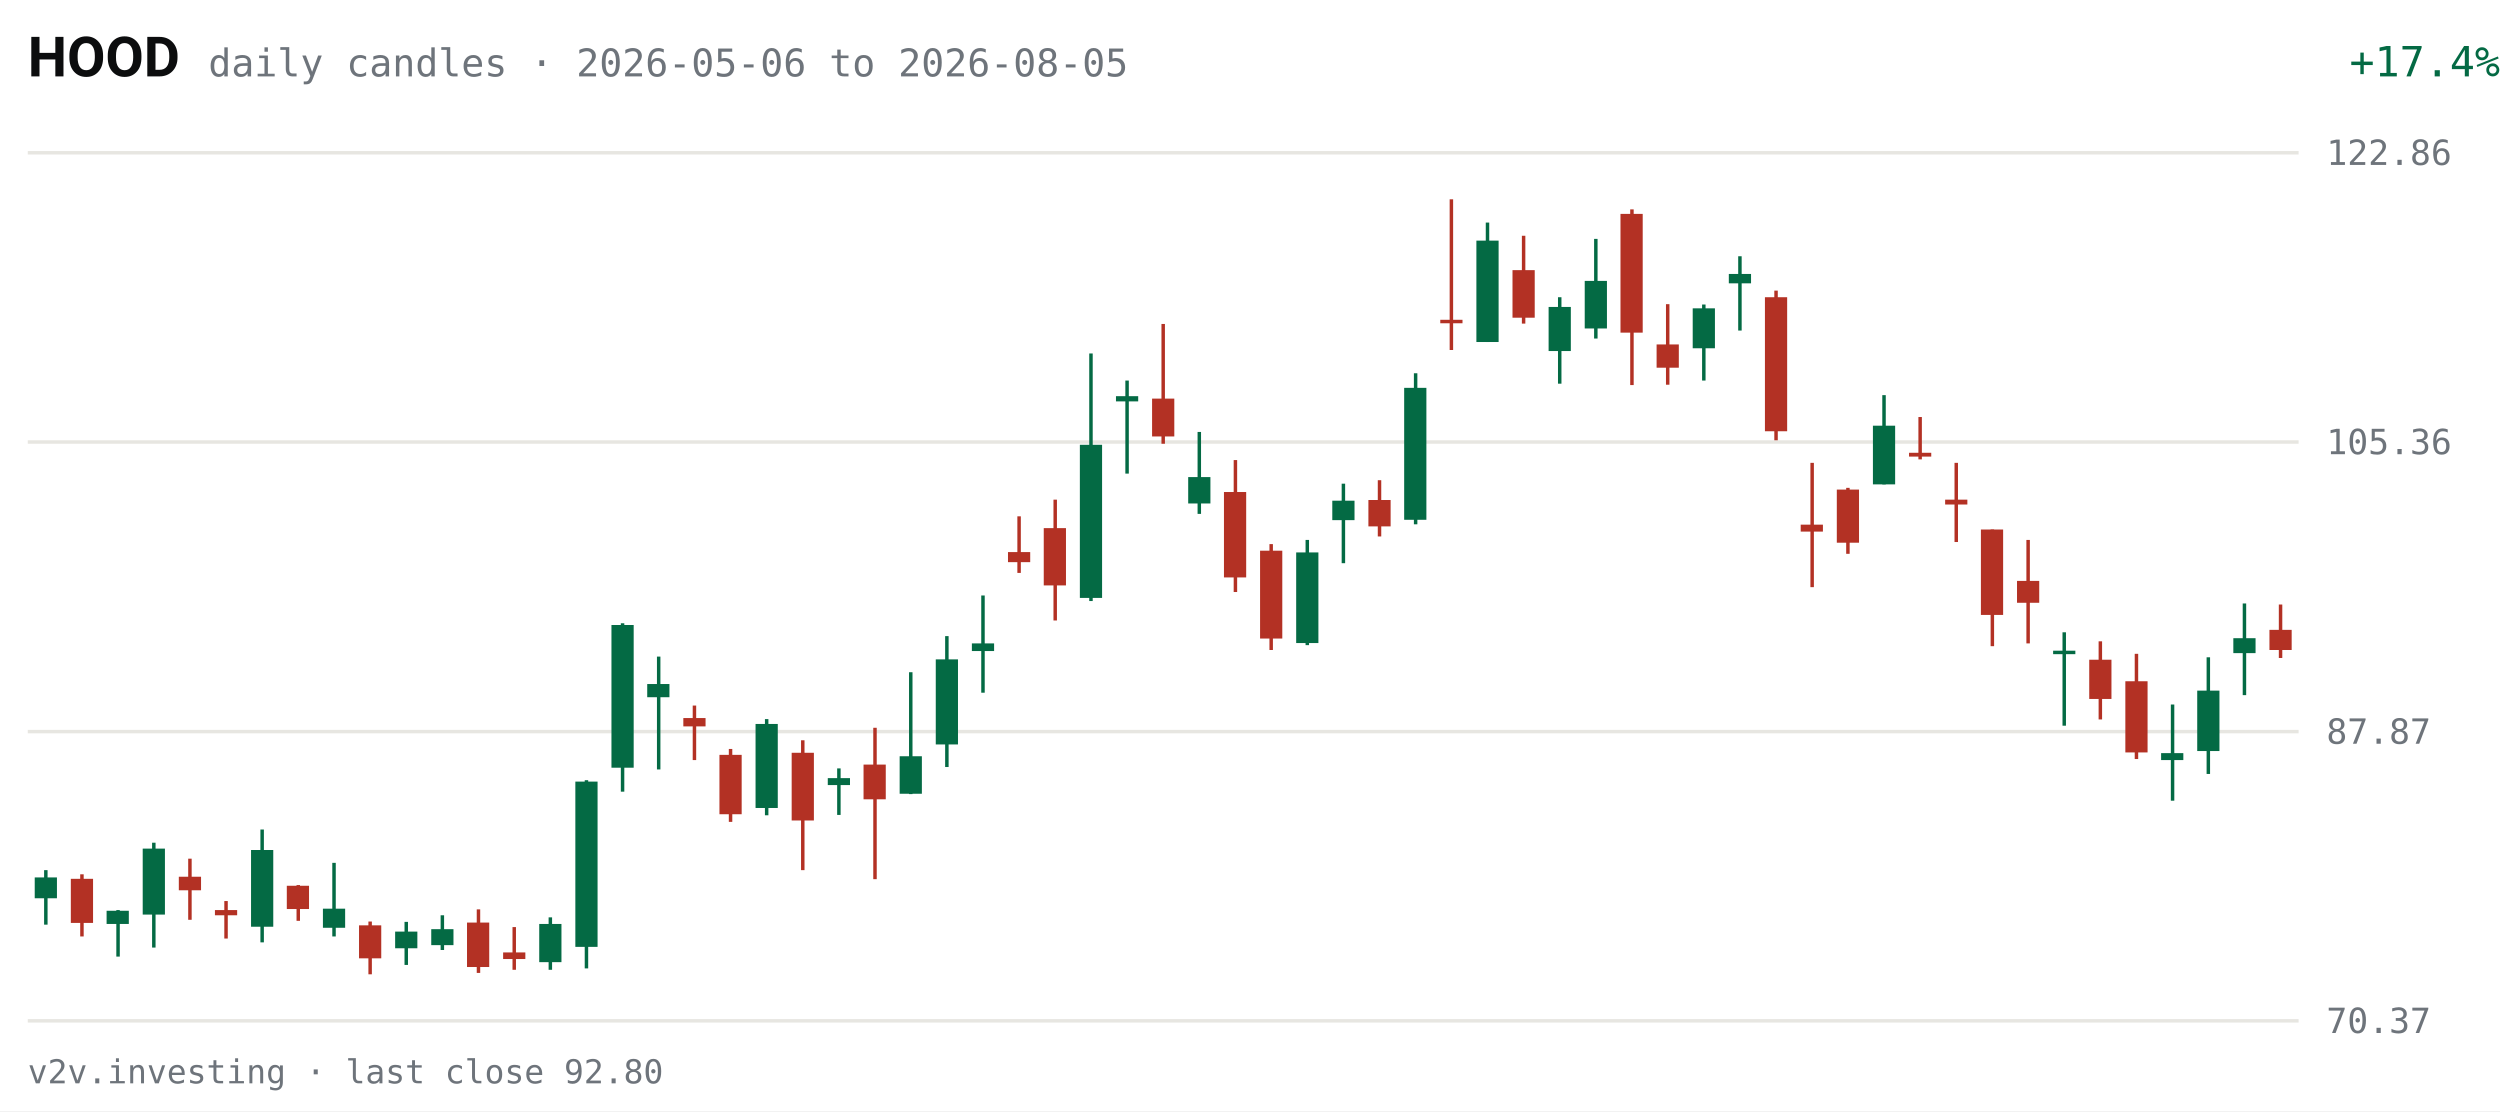
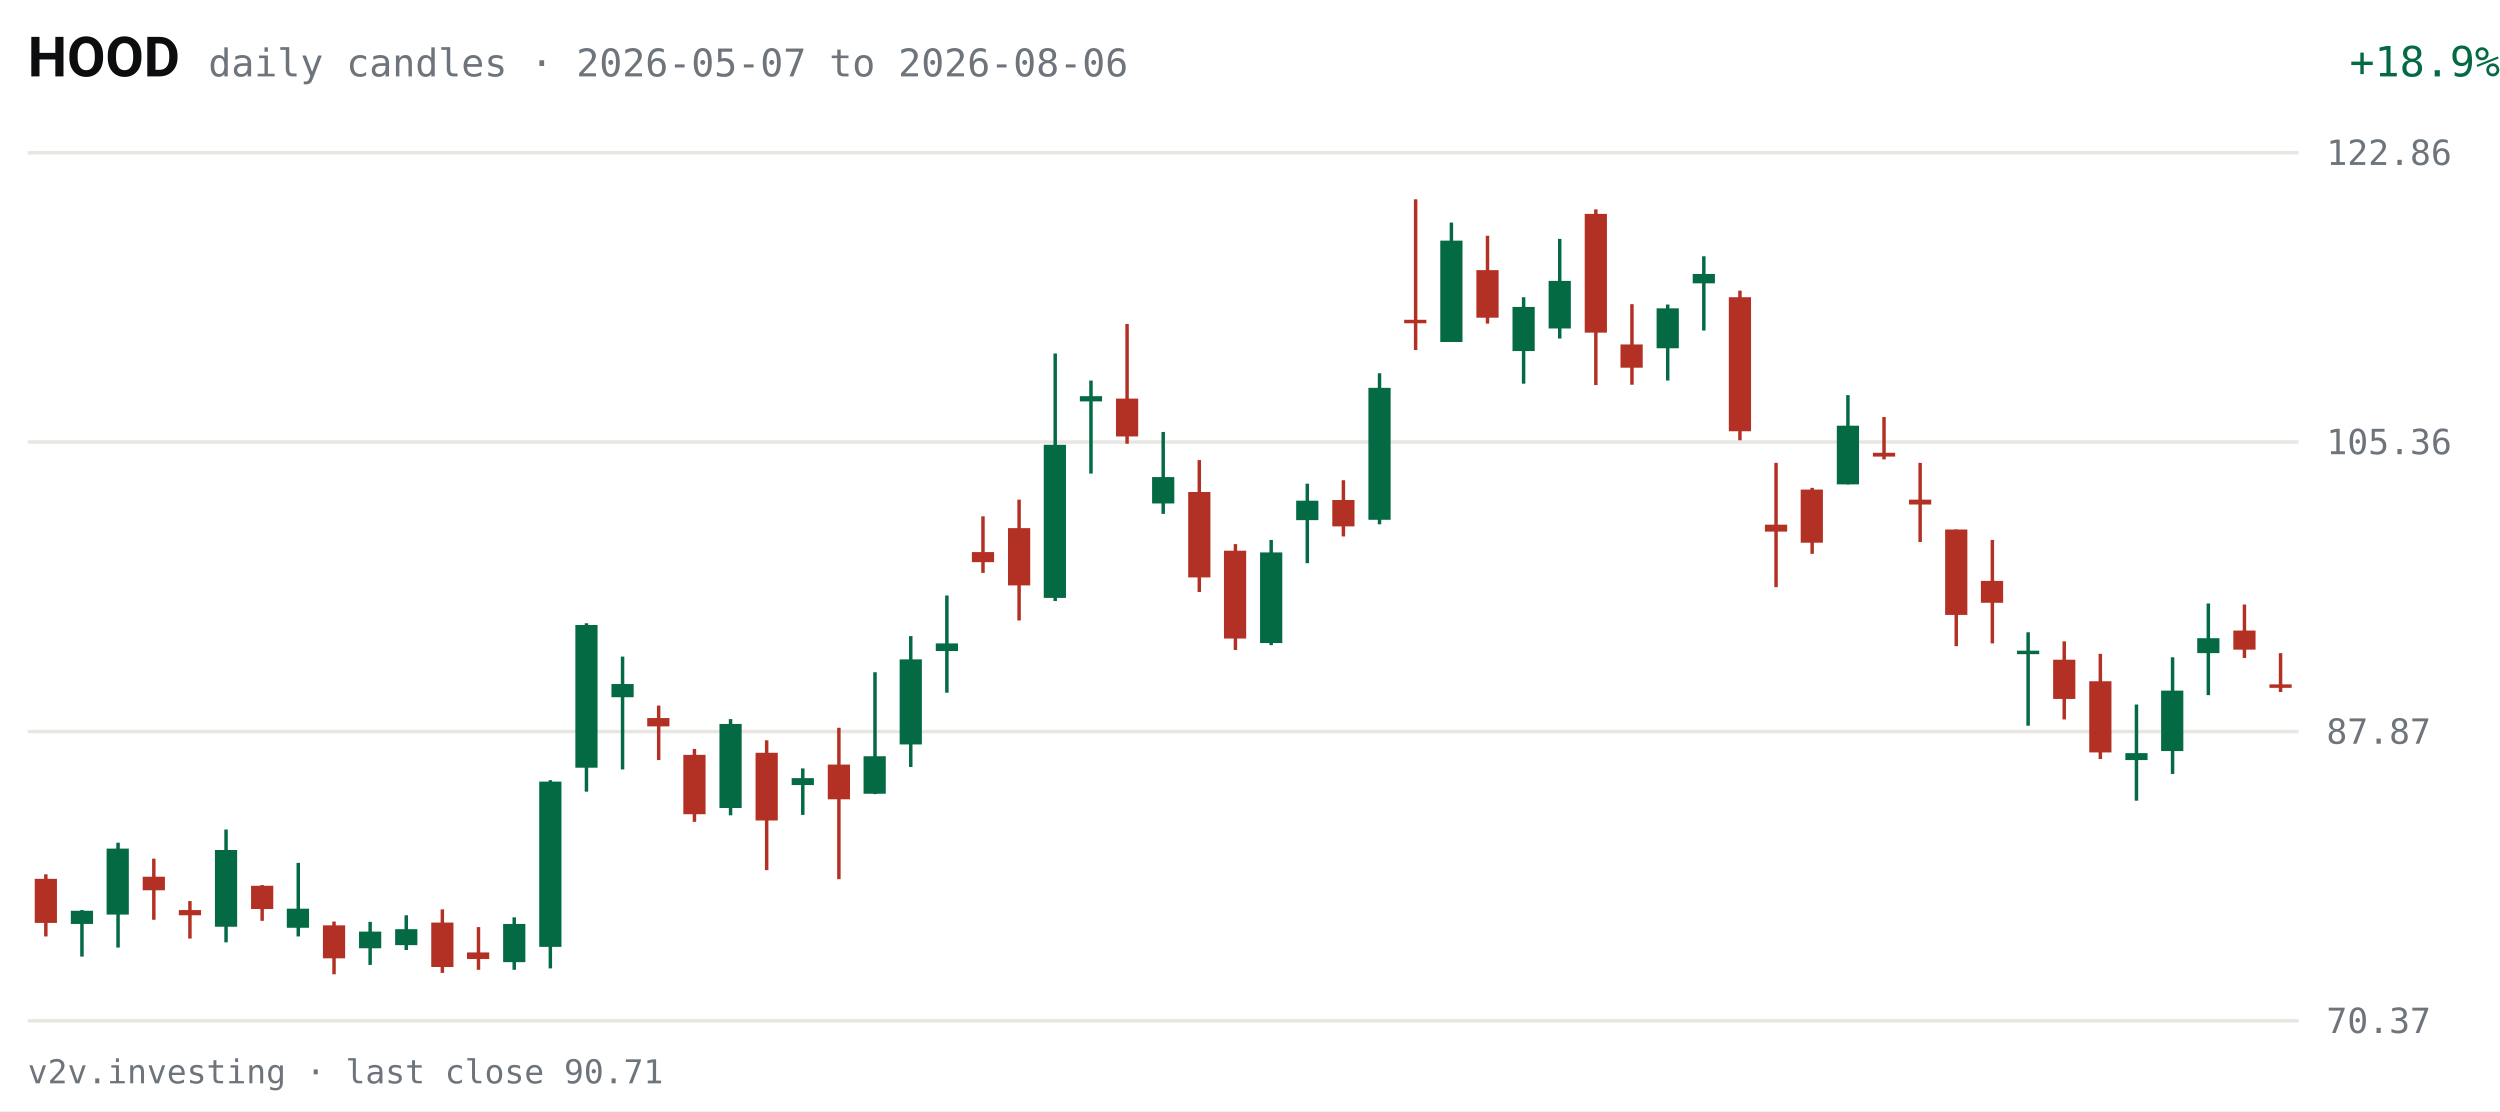
<svg xmlns="http://www.w3.org/2000/svg" viewBox="0 0 720 320" width="720" height="320" role="img" aria-label="HOOD daily candles, last 63 sessions">
  <rect width="720" height="320" fill="#FFFFFF" />
  <text x="8" y="22" fill="#0C0D0E" font-size="16" font-weight="600" font-family="system-ui,-apple-system,Segoe UI,Roboto,sans-serif">HOOD</text>
-   <text x="60" y="22" fill="#6E747B" font-size="11" font-family="ui-monospace,SFMono-Regular,Menlo,Consolas,monospace">daily candles · 2026-05-06 to 2026-08-05</text>
-   <text x="670" y="22" fill="#046A44" font-size="12" text-anchor="end" font-family="ui-monospace,SFMono-Regular,Menlo,Consolas,monospace" transform="translate(50,0)">+17.4%</text>
+   <text x="60" y="22" fill="#6E747B" font-size="11" font-family="ui-monospace,SFMono-Regular,Menlo,Consolas,monospace">daily candles · 2026-05-07 to 2026-08-06</text>
+   <text x="670" y="22" fill="#046A44" font-size="12" text-anchor="end" font-family="ui-monospace,SFMono-Regular,Menlo,Consolas,monospace" transform="translate(50,0)">+18.9%</text>
  <g font-family="ui-monospace,SFMono-Regular,Menlo,Consolas,monospace">
    <line x1="8" y1="294.0" x2="662" y2="294.0" stroke="#E7E6E1" stroke-width="1" />
    <text x="670" y="297.5" fill="#6E747B" font-size="10">70.37</text>
    <line x1="8" y1="210.7" x2="662" y2="210.7" stroke="#E7E6E1" stroke-width="1" />
    <text x="670" y="214.2" fill="#6E747B" font-size="10">87.87</text>
    <line x1="8" y1="127.3" x2="662" y2="127.3" stroke="#E7E6E1" stroke-width="1" />
    <text x="670" y="130.8" fill="#6E747B" font-size="10">105.36</text>
    <line x1="8" y1="44.0" x2="662" y2="44.0" stroke="#E7E6E1" stroke-width="1" />
    <text x="670" y="47.5" fill="#6E747B" font-size="10">122.86</text>
-     <line x1="13.2" y1="250.6" x2="13.2" y2="266.3" stroke="#046A44" stroke-width="1" />
-     <rect x="10.0" y="252.7" width="6.4" height="6.0" fill="#046A44" />
-     <line x1="23.6" y1="251.8" x2="23.6" y2="269.7" stroke="#B33124" stroke-width="1" />
-     <rect x="20.4" y="253.1" width="6.4" height="12.7" fill="#B33124" />
-     <line x1="34.0" y1="262.1" x2="34.0" y2="275.5" stroke="#046A44" stroke-width="1" />
-     <rect x="30.7" y="262.3" width="6.4" height="3.8" fill="#046A44" />
-     <line x1="44.3" y1="242.7" x2="44.3" y2="272.9" stroke="#046A44" stroke-width="1" />
-     <rect x="41.1" y="244.4" width="6.4" height="19.0" fill="#046A44" />
-     <line x1="54.7" y1="247.3" x2="54.7" y2="264.9" stroke="#B33124" stroke-width="1" />
-     <rect x="51.5" y="252.5" width="6.4" height="3.9" fill="#B33124" />
-     <line x1="65.1" y1="259.5" x2="65.1" y2="270.3" stroke="#B33124" stroke-width="1" />
-     <rect x="61.9" y="262.1" width="6.4" height="1.5" fill="#B33124" />
-     <line x1="75.5" y1="238.9" x2="75.5" y2="271.4" stroke="#046A44" stroke-width="1" />
-     <rect x="72.3" y="244.8" width="6.4" height="22.1" fill="#046A44" />
-     <line x1="85.9" y1="254.9" x2="85.9" y2="265.2" stroke="#B33124" stroke-width="1" />
-     <rect x="82.6" y="255.1" width="6.4" height="6.7" fill="#B33124" />
-     <line x1="96.2" y1="248.5" x2="96.2" y2="269.7" stroke="#046A44" stroke-width="1" />
-     <rect x="93.0" y="261.7" width="6.4" height="5.5" fill="#046A44" />
-     <line x1="106.6" y1="265.4" x2="106.6" y2="280.6" stroke="#B33124" stroke-width="1" />
-     <rect x="103.4" y="266.5" width="6.4" height="9.5" fill="#B33124" />
-     <line x1="117.0" y1="265.5" x2="117.0" y2="277.9" stroke="#046A44" stroke-width="1" />
-     <rect x="113.8" y="268.3" width="6.4" height="4.8" fill="#046A44" />
-     <line x1="127.4" y1="263.6" x2="127.4" y2="273.6" stroke="#046A44" stroke-width="1" />
-     <rect x="124.2" y="267.6" width="6.4" height="4.6" fill="#046A44" />
-     <line x1="137.8" y1="261.9" x2="137.8" y2="280.2" stroke="#B33124" stroke-width="1" />
-     <rect x="134.5" y="265.7" width="6.4" height="12.8" fill="#B33124" />
-     <line x1="148.1" y1="267.0" x2="148.1" y2="279.3" stroke="#B33124" stroke-width="1" />
-     <rect x="144.9" y="274.3" width="6.4" height="1.9" fill="#B33124" />
-     <line x1="158.5" y1="264.2" x2="158.5" y2="279.3" stroke="#046A44" stroke-width="1" />
-     <rect x="155.3" y="266.1" width="6.4" height="11.0" fill="#046A44" />
-     <line x1="168.9" y1="224.7" x2="168.9" y2="278.9" stroke="#046A44" stroke-width="1" />
-     <rect x="165.7" y="225.1" width="6.4" height="47.6" fill="#046A44" />
-     <line x1="179.3" y1="179.5" x2="179.3" y2="228.0" stroke="#046A44" stroke-width="1" />
-     <rect x="176.1" y="180.0" width="6.4" height="41.1" fill="#046A44" />
-     <line x1="189.7" y1="189.1" x2="189.7" y2="221.6" stroke="#046A44" stroke-width="1" />
-     <rect x="186.4" y="197.0" width="6.4" height="3.8" fill="#046A44" />
-     <line x1="200.0" y1="203.2" x2="200.0" y2="218.9" stroke="#B33124" stroke-width="1" />
-     <rect x="196.8" y="206.8" width="6.4" height="2.4" fill="#B33124" />
-     <line x1="210.4" y1="215.7" x2="210.4" y2="236.7" stroke="#B33124" stroke-width="1" />
-     <rect x="207.2" y="217.4" width="6.4" height="17.1" fill="#B33124" />
-     <line x1="220.8" y1="207.1" x2="220.8" y2="234.8" stroke="#046A44" stroke-width="1" />
-     <rect x="217.6" y="208.5" width="6.4" height="24.2" fill="#046A44" />
-     <line x1="231.2" y1="213.2" x2="231.2" y2="250.6" stroke="#B33124" stroke-width="1" />
-     <rect x="228.0" y="216.8" width="6.4" height="19.5" fill="#B33124" />
-     <line x1="241.6" y1="221.3" x2="241.6" y2="234.7" stroke="#046A44" stroke-width="1" />
-     <rect x="238.4" y="224.1" width="6.4" height="2.0" fill="#046A44" />
-     <line x1="252.0" y1="209.6" x2="252.0" y2="253.2" stroke="#B33124" stroke-width="1" />
-     <rect x="248.7" y="220.2" width="6.4" height="10.0" fill="#B33124" />
-     <line x1="262.3" y1="193.6" x2="262.3" y2="228.7" stroke="#046A44" stroke-width="1" />
-     <rect x="259.1" y="217.8" width="6.4" height="10.8" fill="#046A44" />
-     <line x1="272.7" y1="183.2" x2="272.7" y2="220.9" stroke="#046A44" stroke-width="1" />
-     <rect x="269.5" y="189.9" width="6.4" height="24.5" fill="#046A44" />
-     <line x1="283.1" y1="171.5" x2="283.1" y2="199.5" stroke="#046A44" stroke-width="1" />
-     <rect x="279.9" y="185.3" width="6.4" height="2.2" fill="#046A44" />
-     <line x1="293.5" y1="148.7" x2="293.5" y2="165.0" stroke="#B33124" stroke-width="1" />
-     <rect x="290.3" y="159.0" width="6.4" height="2.9" fill="#B33124" />
-     <line x1="303.9" y1="143.9" x2="303.9" y2="178.7" stroke="#B33124" stroke-width="1" />
-     <rect x="300.6" y="152.1" width="6.4" height="16.5" fill="#B33124" />
-     <line x1="314.2" y1="101.8" x2="314.2" y2="173.1" stroke="#046A44" stroke-width="1" />
-     <rect x="311.0" y="128.1" width="6.4" height="44.1" fill="#046A44" />
-     <line x1="324.6" y1="109.6" x2="324.6" y2="136.4" stroke="#046A44" stroke-width="1" />
-     <rect x="321.4" y="114.1" width="6.4" height="1.5" fill="#046A44" />
-     <line x1="335.0" y1="93.3" x2="335.0" y2="127.8" stroke="#B33124" stroke-width="1" />
-     <rect x="331.8" y="114.8" width="6.4" height="10.9" fill="#B33124" />
-     <line x1="345.4" y1="124.4" x2="345.4" y2="148.0" stroke="#046A44" stroke-width="1" />
-     <rect x="342.2" y="137.4" width="6.4" height="7.6" fill="#046A44" />
-     <line x1="355.8" y1="132.5" x2="355.8" y2="170.5" stroke="#B33124" stroke-width="1" />
-     <rect x="352.5" y="141.7" width="6.4" height="24.6" fill="#B33124" />
-     <line x1="366.1" y1="156.7" x2="366.1" y2="187.2" stroke="#B33124" stroke-width="1" />
-     <rect x="362.9" y="158.6" width="6.4" height="25.3" fill="#B33124" />
-     <line x1="376.5" y1="155.5" x2="376.5" y2="185.8" stroke="#046A44" stroke-width="1" />
-     <rect x="373.3" y="159.1" width="6.4" height="26.1" fill="#046A44" />
-     <line x1="386.9" y1="139.3" x2="386.9" y2="162.2" stroke="#046A44" stroke-width="1" />
-     <rect x="383.7" y="144.2" width="6.4" height="5.6" fill="#046A44" />
-     <line x1="397.3" y1="138.3" x2="397.3" y2="154.5" stroke="#B33124" stroke-width="1" />
-     <rect x="394.1" y="144.0" width="6.4" height="7.6" fill="#B33124" />
-     <line x1="407.7" y1="107.5" x2="407.7" y2="151.0" stroke="#046A44" stroke-width="1" />
-     <rect x="404.4" y="111.7" width="6.4" height="38.0" fill="#046A44" />
-     <line x1="418.0" y1="57.4" x2="418.0" y2="100.8" stroke="#B33124" stroke-width="1" />
-     <rect x="414.8" y="92.1" width="6.4" height="1.0" fill="#B33124" />
-     <line x1="428.4" y1="64.1" x2="428.4" y2="98.5" stroke="#046A44" stroke-width="1" />
-     <rect x="425.2" y="69.3" width="6.4" height="29.2" fill="#046A44" />
-     <line x1="438.8" y1="67.9" x2="438.8" y2="93.2" stroke="#B33124" stroke-width="1" />
-     <rect x="435.6" y="77.8" width="6.4" height="13.7" fill="#B33124" />
-     <line x1="449.2" y1="85.6" x2="449.2" y2="110.5" stroke="#046A44" stroke-width="1" />
-     <rect x="446.0" y="88.4" width="6.4" height="12.7" fill="#046A44" />
-     <line x1="459.6" y1="68.8" x2="459.6" y2="97.5" stroke="#046A44" stroke-width="1" />
-     <rect x="456.4" y="80.9" width="6.4" height="13.7" fill="#046A44" />
-     <line x1="470.0" y1="60.3" x2="470.0" y2="110.9" stroke="#B33124" stroke-width="1" />
-     <rect x="466.7" y="61.6" width="6.4" height="34.2" fill="#B33124" />
-     <line x1="480.3" y1="87.6" x2="480.3" y2="110.8" stroke="#B33124" stroke-width="1" />
-     <rect x="477.1" y="99.2" width="6.4" height="6.7" fill="#B33124" />
-     <line x1="490.7" y1="87.7" x2="490.7" y2="109.6" stroke="#046A44" stroke-width="1" />
-     <rect x="487.5" y="88.8" width="6.4" height="11.5" fill="#046A44" />
-     <line x1="501.1" y1="73.8" x2="501.1" y2="95.2" stroke="#046A44" stroke-width="1" />
-     <rect x="497.9" y="78.9" width="6.4" height="2.7" fill="#046A44" />
-     <line x1="511.5" y1="83.7" x2="511.5" y2="126.8" stroke="#B33124" stroke-width="1" />
-     <rect x="508.3" y="85.6" width="6.4" height="38.6" fill="#B33124" />
-     <line x1="521.9" y1="133.3" x2="521.9" y2="169.1" stroke="#B33124" stroke-width="1" />
-     <rect x="518.6" y="151.1" width="6.4" height="2.0" fill="#B33124" />
-     <line x1="532.2" y1="140.5" x2="532.2" y2="159.5" stroke="#B33124" stroke-width="1" />
-     <rect x="529.0" y="141.0" width="6.4" height="15.3" fill="#B33124" />
-     <line x1="542.6" y1="113.8" x2="542.6" y2="139.5" stroke="#046A44" stroke-width="1" />
-     <rect x="539.4" y="122.6" width="6.4" height="16.9" fill="#046A44" />
-     <line x1="553.0" y1="120.1" x2="553.0" y2="132.3" stroke="#B33124" stroke-width="1" />
-     <rect x="549.8" y="130.4" width="6.4" height="1.1" fill="#B33124" />
-     <line x1="563.4" y1="133.3" x2="563.4" y2="156.1" stroke="#B33124" stroke-width="1" />
-     <rect x="560.2" y="143.9" width="6.4" height="1.4" fill="#B33124" />
-     <line x1="573.8" y1="152.5" x2="573.8" y2="186.1" stroke="#B33124" stroke-width="1" />
-     <rect x="570.5" y="152.5" width="6.4" height="24.6" fill="#B33124" />
-     <line x1="584.1" y1="155.5" x2="584.1" y2="185.3" stroke="#B33124" stroke-width="1" />
-     <rect x="580.9" y="167.3" width="6.4" height="6.3" fill="#B33124" />
-     <line x1="594.5" y1="182.1" x2="594.5" y2="209.0" stroke="#046A44" stroke-width="1" />
-     <rect x="591.3" y="187.4" width="6.4" height="1.0" fill="#046A44" />
-     <line x1="604.9" y1="184.7" x2="604.9" y2="207.2" stroke="#B33124" stroke-width="1" />
-     <rect x="601.7" y="190.0" width="6.4" height="11.3" fill="#B33124" />
-     <line x1="615.3" y1="188.3" x2="615.3" y2="218.6" stroke="#B33124" stroke-width="1" />
-     <rect x="612.1" y="196.2" width="6.4" height="20.5" fill="#B33124" />
-     <line x1="625.7" y1="202.9" x2="625.7" y2="230.6" stroke="#046A44" stroke-width="1" />
-     <rect x="622.4" y="216.9" width="6.4" height="2.0" fill="#046A44" />
-     <line x1="636.0" y1="189.3" x2="636.0" y2="222.9" stroke="#046A44" stroke-width="1" />
-     <rect x="632.8" y="198.9" width="6.4" height="17.4" fill="#046A44" />
-     <line x1="646.4" y1="173.8" x2="646.4" y2="200.2" stroke="#046A44" stroke-width="1" />
-     <rect x="643.2" y="183.8" width="6.4" height="4.3" fill="#046A44" />
-     <line x1="656.8" y1="174.1" x2="656.8" y2="189.5" stroke="#B33124" stroke-width="1" />
-     <rect x="653.6" y="181.4" width="6.4" height="5.8" fill="#B33124" />
+     <line x1="13.2" y1="251.8" x2="13.2" y2="269.7" stroke="#B33124" stroke-width="1" />
+     <rect x="10.0" y="253.1" width="6.4" height="12.7" fill="#B33124" />
+     <line x1="23.6" y1="262.1" x2="23.6" y2="275.5" stroke="#046A44" stroke-width="1" />
+     <rect x="20.4" y="262.3" width="6.4" height="3.8" fill="#046A44" />
+     <line x1="34.0" y1="242.7" x2="34.0" y2="272.9" stroke="#046A44" stroke-width="1" />
+     <rect x="30.7" y="244.4" width="6.4" height="19.0" fill="#046A44" />
+     <line x1="44.3" y1="247.3" x2="44.3" y2="264.9" stroke="#B33124" stroke-width="1" />
+     <rect x="41.1" y="252.5" width="6.4" height="3.9" fill="#B33124" />
+     <line x1="54.7" y1="259.5" x2="54.7" y2="270.3" stroke="#B33124" stroke-width="1" />
+     <rect x="51.5" y="262.1" width="6.4" height="1.5" fill="#B33124" />
+     <line x1="65.1" y1="238.9" x2="65.1" y2="271.4" stroke="#046A44" stroke-width="1" />
+     <rect x="61.9" y="244.8" width="6.4" height="22.1" fill="#046A44" />
+     <line x1="75.5" y1="254.9" x2="75.5" y2="265.2" stroke="#B33124" stroke-width="1" />
+     <rect x="72.3" y="255.1" width="6.4" height="6.7" fill="#B33124" />
+     <line x1="85.9" y1="248.5" x2="85.9" y2="269.7" stroke="#046A44" stroke-width="1" />
+     <rect x="82.6" y="261.7" width="6.4" height="5.5" fill="#046A44" />
+     <line x1="96.2" y1="265.4" x2="96.2" y2="280.6" stroke="#B33124" stroke-width="1" />
+     <rect x="93.0" y="266.5" width="6.4" height="9.5" fill="#B33124" />
+     <line x1="106.6" y1="265.5" x2="106.6" y2="277.9" stroke="#046A44" stroke-width="1" />
+     <rect x="103.4" y="268.3" width="6.4" height="4.8" fill="#046A44" />
+     <line x1="117.0" y1="263.6" x2="117.0" y2="273.6" stroke="#046A44" stroke-width="1" />
+     <rect x="113.8" y="267.6" width="6.4" height="4.6" fill="#046A44" />
+     <line x1="127.4" y1="261.9" x2="127.4" y2="280.2" stroke="#B33124" stroke-width="1" />
+     <rect x="124.2" y="265.7" width="6.4" height="12.8" fill="#B33124" />
+     <line x1="137.8" y1="267.0" x2="137.8" y2="279.3" stroke="#B33124" stroke-width="1" />
+     <rect x="134.5" y="274.3" width="6.4" height="1.9" fill="#B33124" />
+     <line x1="148.1" y1="264.2" x2="148.1" y2="279.3" stroke="#046A44" stroke-width="1" />
+     <rect x="144.9" y="266.1" width="6.4" height="11.0" fill="#046A44" />
+     <line x1="158.5" y1="224.7" x2="158.5" y2="278.9" stroke="#046A44" stroke-width="1" />
+     <rect x="155.3" y="225.1" width="6.4" height="47.6" fill="#046A44" />
+     <line x1="168.9" y1="179.5" x2="168.9" y2="228.0" stroke="#046A44" stroke-width="1" />
+     <rect x="165.7" y="180.0" width="6.4" height="41.1" fill="#046A44" />
+     <line x1="179.3" y1="189.1" x2="179.3" y2="221.6" stroke="#046A44" stroke-width="1" />
+     <rect x="176.1" y="197.0" width="6.4" height="3.8" fill="#046A44" />
+     <line x1="189.7" y1="203.2" x2="189.7" y2="218.9" stroke="#B33124" stroke-width="1" />
+     <rect x="186.4" y="206.8" width="6.4" height="2.4" fill="#B33124" />
+     <line x1="200.0" y1="215.7" x2="200.0" y2="236.7" stroke="#B33124" stroke-width="1" />
+     <rect x="196.8" y="217.4" width="6.4" height="17.1" fill="#B33124" />
+     <line x1="210.4" y1="207.1" x2="210.4" y2="234.8" stroke="#046A44" stroke-width="1" />
+     <rect x="207.2" y="208.5" width="6.4" height="24.2" fill="#046A44" />
+     <line x1="220.8" y1="213.2" x2="220.8" y2="250.6" stroke="#B33124" stroke-width="1" />
+     <rect x="217.6" y="216.8" width="6.4" height="19.5" fill="#B33124" />
+     <line x1="231.2" y1="221.3" x2="231.2" y2="234.7" stroke="#046A44" stroke-width="1" />
+     <rect x="228.0" y="224.1" width="6.4" height="2.0" fill="#046A44" />
+     <line x1="241.6" y1="209.6" x2="241.6" y2="253.2" stroke="#B33124" stroke-width="1" />
+     <rect x="238.4" y="220.2" width="6.4" height="10.0" fill="#B33124" />
+     <line x1="252.0" y1="193.6" x2="252.0" y2="228.7" stroke="#046A44" stroke-width="1" />
+     <rect x="248.7" y="217.8" width="6.4" height="10.8" fill="#046A44" />
+     <line x1="262.3" y1="183.2" x2="262.3" y2="220.9" stroke="#046A44" stroke-width="1" />
+     <rect x="259.1" y="189.9" width="6.4" height="24.5" fill="#046A44" />
+     <line x1="272.7" y1="171.5" x2="272.7" y2="199.5" stroke="#046A44" stroke-width="1" />
+     <rect x="269.5" y="185.3" width="6.4" height="2.2" fill="#046A44" />
+     <line x1="283.1" y1="148.7" x2="283.1" y2="165.0" stroke="#B33124" stroke-width="1" />
+     <rect x="279.9" y="159.0" width="6.4" height="2.9" fill="#B33124" />
+     <line x1="293.5" y1="143.9" x2="293.5" y2="178.7" stroke="#B33124" stroke-width="1" />
+     <rect x="290.3" y="152.1" width="6.4" height="16.5" fill="#B33124" />
+     <line x1="303.9" y1="101.8" x2="303.9" y2="173.1" stroke="#046A44" stroke-width="1" />
+     <rect x="300.6" y="128.1" width="6.4" height="44.1" fill="#046A44" />
+     <line x1="314.2" y1="109.6" x2="314.2" y2="136.4" stroke="#046A44" stroke-width="1" />
+     <rect x="311.0" y="114.1" width="6.4" height="1.5" fill="#046A44" />
+     <line x1="324.6" y1="93.3" x2="324.6" y2="127.8" stroke="#B33124" stroke-width="1" />
+     <rect x="321.4" y="114.8" width="6.4" height="10.9" fill="#B33124" />
+     <line x1="335.0" y1="124.4" x2="335.0" y2="148.0" stroke="#046A44" stroke-width="1" />
+     <rect x="331.8" y="137.4" width="6.4" height="7.6" fill="#046A44" />
+     <line x1="345.4" y1="132.5" x2="345.4" y2="170.5" stroke="#B33124" stroke-width="1" />
+     <rect x="342.2" y="141.7" width="6.4" height="24.6" fill="#B33124" />
+     <line x1="355.8" y1="156.7" x2="355.8" y2="187.2" stroke="#B33124" stroke-width="1" />
+     <rect x="352.5" y="158.6" width="6.4" height="25.3" fill="#B33124" />
+     <line x1="366.1" y1="155.5" x2="366.1" y2="185.8" stroke="#046A44" stroke-width="1" />
+     <rect x="362.9" y="159.1" width="6.4" height="26.1" fill="#046A44" />
+     <line x1="376.5" y1="139.3" x2="376.5" y2="162.2" stroke="#046A44" stroke-width="1" />
+     <rect x="373.3" y="144.2" width="6.4" height="5.6" fill="#046A44" />
+     <line x1="386.9" y1="138.3" x2="386.9" y2="154.5" stroke="#B33124" stroke-width="1" />
+     <rect x="383.7" y="144.0" width="6.4" height="7.6" fill="#B33124" />
+     <line x1="397.3" y1="107.5" x2="397.3" y2="151.0" stroke="#046A44" stroke-width="1" />
+     <rect x="394.1" y="111.7" width="6.4" height="38.0" fill="#046A44" />
+     <line x1="407.7" y1="57.4" x2="407.7" y2="100.8" stroke="#B33124" stroke-width="1" />
+     <rect x="404.4" y="92.1" width="6.4" height="1.0" fill="#B33124" />
+     <line x1="418.0" y1="64.1" x2="418.0" y2="98.5" stroke="#046A44" stroke-width="1" />
+     <rect x="414.8" y="69.3" width="6.4" height="29.2" fill="#046A44" />
+     <line x1="428.4" y1="67.9" x2="428.4" y2="93.2" stroke="#B33124" stroke-width="1" />
+     <rect x="425.2" y="77.8" width="6.4" height="13.7" fill="#B33124" />
+     <line x1="438.8" y1="85.6" x2="438.8" y2="110.5" stroke="#046A44" stroke-width="1" />
+     <rect x="435.6" y="88.4" width="6.4" height="12.7" fill="#046A44" />
+     <line x1="449.2" y1="68.8" x2="449.2" y2="97.5" stroke="#046A44" stroke-width="1" />
+     <rect x="446.0" y="80.9" width="6.4" height="13.7" fill="#046A44" />
+     <line x1="459.6" y1="60.3" x2="459.6" y2="110.9" stroke="#B33124" stroke-width="1" />
+     <rect x="456.4" y="61.6" width="6.4" height="34.2" fill="#B33124" />
+     <line x1="470.0" y1="87.6" x2="470.0" y2="110.8" stroke="#B33124" stroke-width="1" />
+     <rect x="466.7" y="99.2" width="6.4" height="6.7" fill="#B33124" />
+     <line x1="480.3" y1="87.7" x2="480.3" y2="109.6" stroke="#046A44" stroke-width="1" />
+     <rect x="477.1" y="88.8" width="6.4" height="11.5" fill="#046A44" />
+     <line x1="490.7" y1="73.8" x2="490.7" y2="95.2" stroke="#046A44" stroke-width="1" />
+     <rect x="487.5" y="78.9" width="6.4" height="2.7" fill="#046A44" />
+     <line x1="501.1" y1="83.7" x2="501.1" y2="126.8" stroke="#B33124" stroke-width="1" />
+     <rect x="497.9" y="85.6" width="6.4" height="38.6" fill="#B33124" />
+     <line x1="511.5" y1="133.3" x2="511.5" y2="169.1" stroke="#B33124" stroke-width="1" />
+     <rect x="508.3" y="151.1" width="6.4" height="2.0" fill="#B33124" />
+     <line x1="521.9" y1="140.5" x2="521.9" y2="159.5" stroke="#B33124" stroke-width="1" />
+     <rect x="518.6" y="141.0" width="6.4" height="15.3" fill="#B33124" />
+     <line x1="532.2" y1="113.8" x2="532.2" y2="139.5" stroke="#046A44" stroke-width="1" />
+     <rect x="529.0" y="122.6" width="6.4" height="16.9" fill="#046A44" />
+     <line x1="542.6" y1="120.1" x2="542.6" y2="132.3" stroke="#B33124" stroke-width="1" />
+     <rect x="539.4" y="130.4" width="6.4" height="1.1" fill="#B33124" />
+     <line x1="553.0" y1="133.3" x2="553.0" y2="156.1" stroke="#B33124" stroke-width="1" />
+     <rect x="549.8" y="143.9" width="6.4" height="1.4" fill="#B33124" />
+     <line x1="563.4" y1="152.5" x2="563.4" y2="186.1" stroke="#B33124" stroke-width="1" />
+     <rect x="560.2" y="152.5" width="6.4" height="24.6" fill="#B33124" />
+     <line x1="573.8" y1="155.5" x2="573.8" y2="185.3" stroke="#B33124" stroke-width="1" />
+     <rect x="570.5" y="167.3" width="6.4" height="6.3" fill="#B33124" />
+     <line x1="584.1" y1="182.1" x2="584.1" y2="209.0" stroke="#046A44" stroke-width="1" />
+     <rect x="580.9" y="187.4" width="6.4" height="1.0" fill="#046A44" />
+     <line x1="594.5" y1="184.7" x2="594.5" y2="207.2" stroke="#B33124" stroke-width="1" />
+     <rect x="591.3" y="190.0" width="6.4" height="11.3" fill="#B33124" />
+     <line x1="604.9" y1="188.3" x2="604.9" y2="218.6" stroke="#B33124" stroke-width="1" />
+     <rect x="601.7" y="196.2" width="6.4" height="20.5" fill="#B33124" />
+     <line x1="615.3" y1="202.9" x2="615.3" y2="230.6" stroke="#046A44" stroke-width="1" />
+     <rect x="612.1" y="216.9" width="6.4" height="2.0" fill="#046A44" />
+     <line x1="625.7" y1="189.3" x2="625.7" y2="222.9" stroke="#046A44" stroke-width="1" />
+     <rect x="622.4" y="198.9" width="6.4" height="17.4" fill="#046A44" />
+     <line x1="636.0" y1="173.8" x2="636.0" y2="200.2" stroke="#046A44" stroke-width="1" />
+     <rect x="632.8" y="183.8" width="6.4" height="4.3" fill="#046A44" />
+     <line x1="646.4" y1="174.1" x2="646.4" y2="189.5" stroke="#B33124" stroke-width="1" />
+     <rect x="643.2" y="181.6" width="6.4" height="5.5" fill="#B33124" />
+     <line x1="656.8" y1="188.1" x2="656.8" y2="199.3" stroke="#B33124" stroke-width="1" />
+     <rect x="653.6" y="197.1" width="6.4" height="1.0" fill="#B33124" />
  </g>
-   <text x="8" y="312" fill="#6E747B" font-size="9.5" font-family="ui-monospace,SFMono-Regular,Menlo,Consolas,monospace">v2v.investing · last close 92.80</text>
+   <text x="8" y="312" fill="#6E747B" font-size="9.5" font-family="ui-monospace,SFMono-Regular,Menlo,Consolas,monospace">v2v.investing · last close 90.71</text>
</svg>
